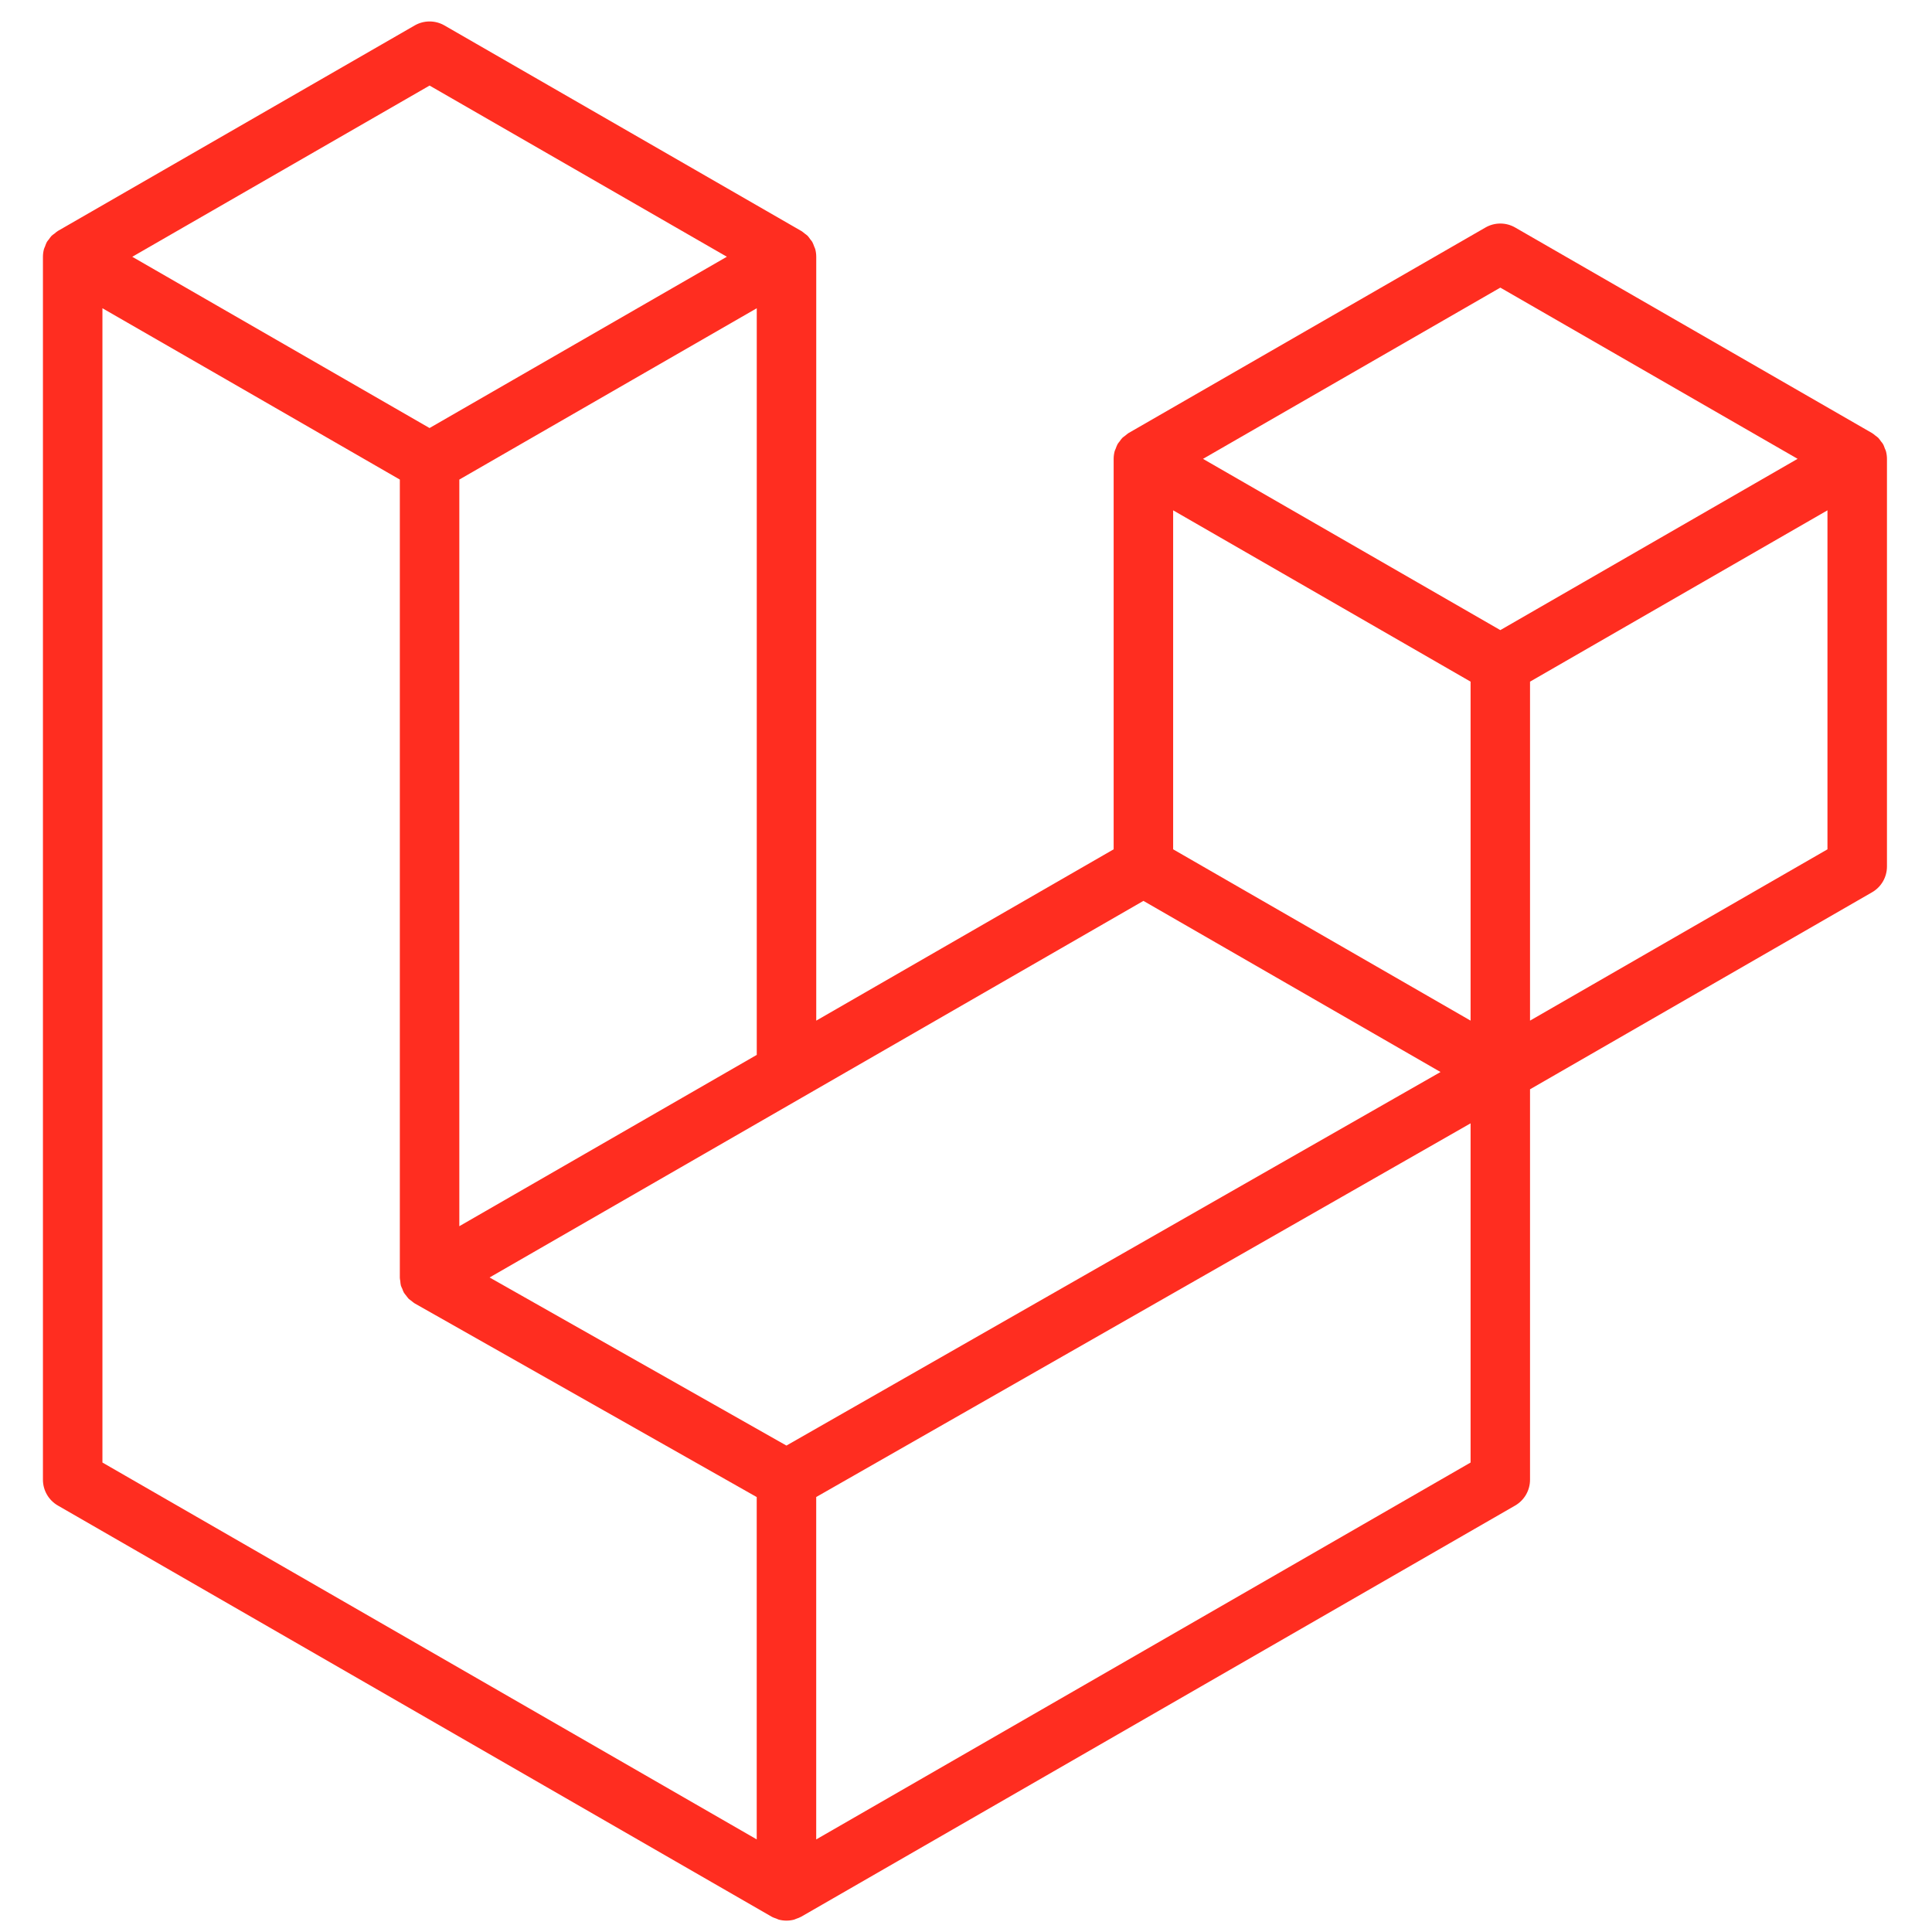
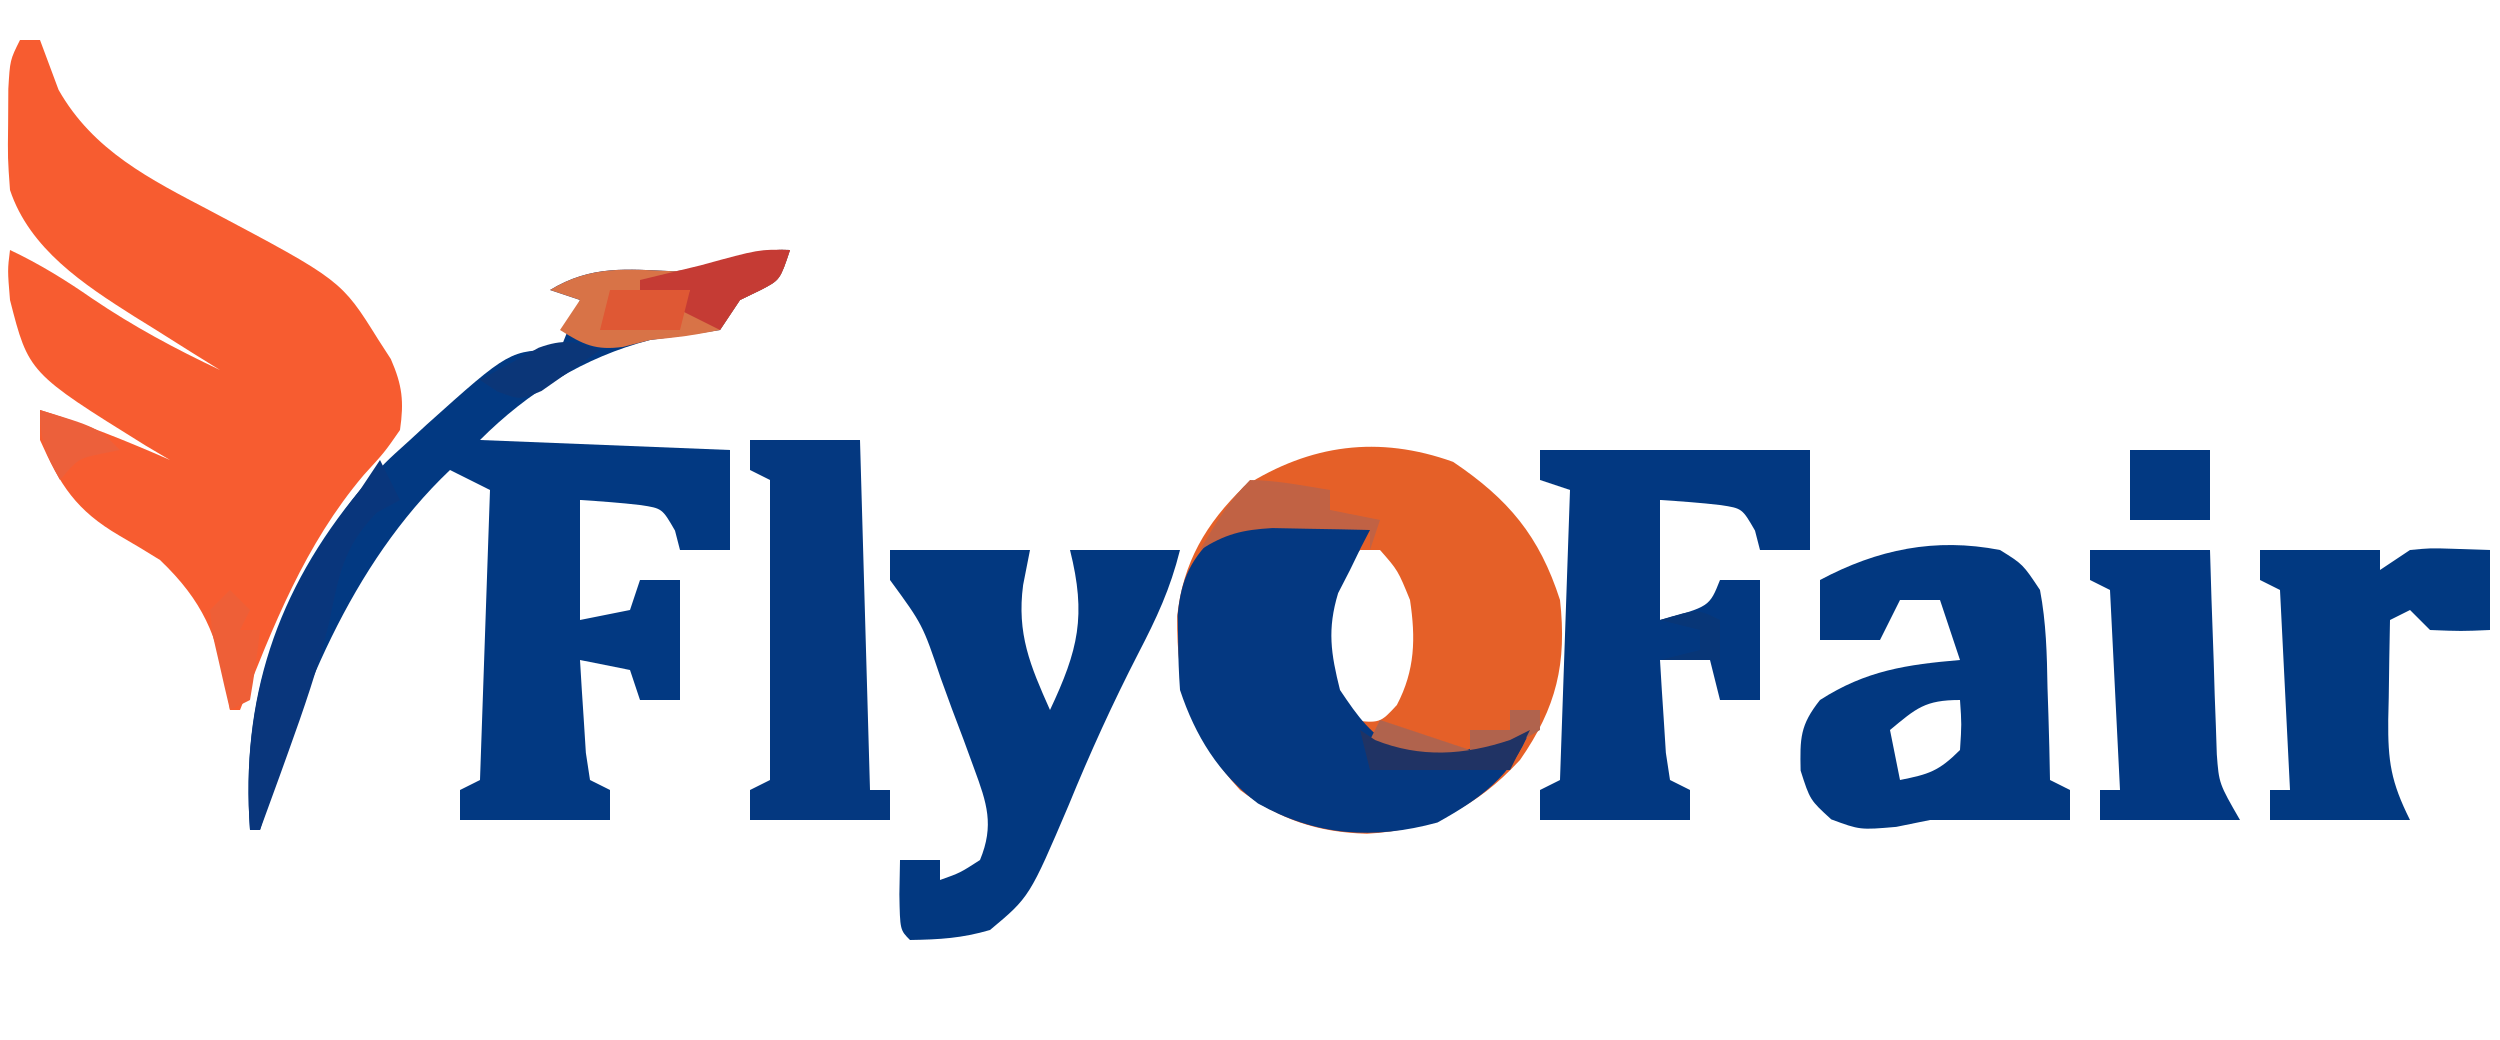
- <svg xmlns="http://www.w3.org/2000/svg" width="166" height="166" viewBox="0 0 166 166" fill="none">
-   <path fill-rule="evenodd" clip-rule="evenodd" d="M162.041 38.759C162.099 38.977 162.129 39.201 162.13 39.426V74.452C162.13 74.902 162.011 75.344 161.786 75.733C161.561 76.122 161.237 76.444 160.847 76.668L131.462 93.594V127.141C131.462 128.054 130.977 128.897 130.186 129.357L68.847 164.683C68.707 164.763 68.554 164.814 68.401 164.868C68.343 164.887 68.289 164.922 68.228 164.938C67.8 165.051 67.349 165.051 66.92 164.938C66.85 164.919 66.786 164.881 66.719 164.855C66.579 164.804 66.432 164.76 66.298 164.683L4.972 129.357C4.583 129.133 4.259 128.81 4.034 128.421C3.808 128.032 3.69 127.591 3.689 127.141L3.689 22.063C3.689 21.834 3.721 21.61 3.779 21.393C3.798 21.32 3.843 21.253 3.868 21.179C3.916 21.045 3.961 20.908 4.031 20.783C4.079 20.7 4.149 20.633 4.206 20.557C4.28 20.454 4.347 20.349 4.433 20.26C4.506 20.186 4.602 20.132 4.685 20.068C4.778 19.992 4.861 19.909 4.966 19.848L35.633 2.185C36.022 1.961 36.462 1.844 36.91 1.844C37.358 1.844 37.798 1.961 38.186 2.185L68.851 19.848H68.857C68.959 19.912 69.045 19.992 69.138 20.065C69.221 20.129 69.313 20.186 69.387 20.257C69.476 20.349 69.54 20.454 69.616 20.557C69.671 20.633 69.744 20.7 69.789 20.783C69.862 20.911 69.904 21.045 69.955 21.179C69.98 21.253 70.025 21.32 70.044 21.396C70.103 21.614 70.133 21.838 70.133 22.063V87.694L95.686 72.974V39.423C95.686 39.2 95.718 38.973 95.775 38.759C95.798 38.683 95.839 38.615 95.865 38.542C95.916 38.408 95.96 38.271 96.031 38.146C96.079 38.063 96.149 37.996 96.203 37.92C96.279 37.818 96.343 37.712 96.433 37.623C96.506 37.549 96.599 37.495 96.681 37.431C96.777 37.355 96.86 37.272 96.962 37.211L127.633 19.548C128.021 19.324 128.461 19.206 128.91 19.206C129.358 19.206 129.798 19.324 130.186 19.548L160.85 37.211C160.959 37.275 161.042 37.355 161.137 37.428C161.217 37.492 161.31 37.549 161.383 37.62C161.473 37.712 161.536 37.818 161.613 37.92C161.67 37.996 161.741 38.063 161.785 38.146C161.859 38.271 161.9 38.408 161.951 38.542C161.98 38.615 162.021 38.683 162.041 38.759ZM157.018 72.974V43.848L146.287 50.028L131.462 58.568V87.694L157.021 72.974H157.018ZM126.354 125.663V96.518L111.771 104.85L70.13 128.626V158.046L126.354 125.663ZM8.801 26.485V125.663L65.018 158.043V128.629L35.649 112L35.64 111.994L35.627 111.988C35.528 111.93 35.445 111.847 35.353 111.777C35.273 111.713 35.18 111.662 35.11 111.592L35.104 111.582C35.021 111.502 34.963 111.403 34.893 111.314C34.829 111.228 34.753 111.154 34.702 111.065L34.699 111.055C34.641 110.96 34.606 110.845 34.565 110.736C34.523 110.64 34.469 110.551 34.443 110.449C34.411 110.328 34.405 110.197 34.392 110.072C34.379 109.976 34.354 109.881 34.354 109.785V109.778V41.205L19.532 32.662L8.801 26.485ZM36.913 7.35L11.364 22.063L36.907 36.777L62.453 22.06L36.907 7.35H36.913ZM50.2 99.174L65.022 90.637V26.485L54.291 32.665L39.466 41.205V105.357L50.2 99.174ZM128.91 24.713L103.363 39.426L128.91 54.14L154.453 39.423L128.91 24.713ZM126.354 58.568L111.529 50.028L100.798 43.848V72.974L115.619 81.511L126.354 87.694V58.568ZM67.571 124.205L105.042 102.803L123.772 92.109L98.245 77.405L68.854 94.334L42.066 109.762L67.571 124.205Z" fill="#FF2D20" />
+ <svg xmlns="http://www.w3.org/2000/svg" version="1.1" width="250" height="104">
+   <path d="M0 0 C0.66 0 1.32 0 2 0 C2.618 1.66 3.237 3.32 3.855 4.98 C7.315 11.085 13.022 13.923 19 17.062 C32.119 24.016 32.119 24.016 35.812 29.938 C36.231 30.586 36.65 31.234 37.082 31.902 C38.235 34.537 38.41 36.148 38 39 C36.461 41.219 36.461 41.219 34.375 43.5 C28.467 50.486 25.334 58.571 22 67 C21.67 67 21.34 67 21 67 C20.914 66.42 20.827 65.84 20.738 65.242 C19.713 59.54 18.304 56.117 14 52 C12.662 51.162 11.306 50.35 9.938 49.562 C5.623 47.042 4.021 44.547 2 40 C2 39.01 2 38.02 2 37 C6.472 38.418 10.711 40.113 15 42 C14.18 41.515 13.36 41.031 12.516 40.531 C0.864 33.284 0.864 33.284 -1 26 C-1.25 23 -1.25 23 -1 21 C1.95 22.395 4.571 24.015 7.25 25.875 C11.358 28.654 15.519 30.882 20 33 C19.047 32.408 18.095 31.817 17.113 31.207 C15.846 30.409 14.579 29.611 13.312 28.812 C12.687 28.425 12.061 28.038 11.416 27.639 C6.381 24.449 0.962 20.896 -1 15 C-1.23 11.836 -1.23 11.836 -1.188 8.375 C-1.181 7.228 -1.175 6.08 -1.168 4.898 C-1 2 -1 2 0 0 Z " fill="#F75C30" transform="translate(2,4)" />
+   <path d="M0 0 C5.541 3.737 8.623 7.401 10.688 13.812 C11.391 20.143 10.345 24.557 6.688 29.812 C2.328 34.53 -2.256 36.849 -8.625 37.188 C-13.552 37.048 -17.359 35.776 -21.312 32.812 C-26.198 27.478 -27.678 22.623 -27.594 15.449 C-27.016 10.035 -24.728 6.192 -20.875 2.438 C-14.262 -1.756 -7.464 -2.676 0 0 Z M-9.312 8.812 C-12.587 12.087 -13.156 15.267 -13.312 19.812 C-12.005 23.181 -12.005 23.181 -10.312 25.812 C-7.31 26.145 -7.31 26.145 -5.625 24.312 C-3.799 20.834 -3.739 17.621 -4.312 13.812 C-5.52 10.849 -5.52 10.849 -7.312 8.812 C-7.973 8.812 -8.633 8.812 -9.312 8.812 Z " fill="#E56028" transform="translate(145.3125,46.1875)" />
+   <path d="M0 0 C-1 3 -1 3 -2.938 4 C-3.618 4.33 -4.299 4.66 -5 5 C-5.66 5.99 -6.32 6.98 -7 8 C-9.327 8.372 -11.662 8.698 -14 9 C-20.573 10.719 -26.192 14.192 -31 19 C-22.75 19.33 -14.5 19.66 -6 20 C-6 23.3 -6 26.6 -6 30 C-7.65 30 -9.3 30 -11 30 C-11.165 29.361 -11.33 28.721 -11.5 28.062 C-12.782 25.839 -12.782 25.839 -14.914 25.512 C-16.936 25.272 -18.968 25.131 -21 25 C-21 28.96 -21 32.92 -21 37 C-18.525 36.505 -18.525 36.505 -16 36 C-15.67 35.01 -15.34 34.02 -15 33 C-13.68 33 -12.36 33 -11 33 C-11 36.96 -11 40.92 -11 45 C-12.32 45 -13.64 45 -15 45 C-15.33 44.01 -15.66 43.02 -16 42 C-17.65 41.67 -19.3 41.34 -21 41 C-20.887 42.98 -20.759 44.959 -20.625 46.938 C-20.521 48.591 -20.521 48.591 -20.414 50.277 C-20.209 51.625 -20.209 51.625 -20 53 C-19.01 53.495 -19.01 53.495 -18 54 C-18 54.99 -18 55.98 -18 57 C-22.95 57 -27.9 57 -33 57 C-33 56.01 -33 55.02 -33 54 C-32.01 53.505 -32.01 53.505 -31 53 C-30.67 43.43 -30.34 33.86 -30 24 C-31.32 23.34 -32.64 22.68 -34 22 C-43.955 31.457 -49.268 45.036 -53 58 C-53.33 58 -53.66 58 -54 58 C-54.946 44.886 -51.379 34.108 -43 24 C-40.5 21.25 -40.5 21.25 -38 19 C-37.182 18.246 -37.182 18.246 -36.348 17.477 C-28.014 10 -28.014 10 -23 10 C-22.34 8.35 -21.68 6.7 -21 5 C-21.99 4.67 -22.98 4.34 -24 4 C-19.856 1.498 -16.359 1.918 -11.656 2.125 C-7.331 1.921 -4.535 -0.252 0 0 Z " fill="#023982" transform="translate(79,25)" />
+   <path d="M0 0 C8.91 0 17.82 0 27 0 C27 3.3 27 6.6 27 10 C25.35 10 23.7 10 22 10 C21.753 9.041 21.753 9.041 21.5 8.062 C20.218 5.839 20.218 5.839 18.086 5.512 C16.064 5.272 14.032 5.131 12 5 C12 8.96 12 12.92 12 17 C16.945 15.664 16.945 15.664 18 13 C19.32 13 20.64 13 22 13 C22 16.96 22 20.92 22 25 C20.68 25 19.36 25 18 25 C17.67 23.68 17.34 22.36 17 21 C15.35 21 13.7 21 12 21 C12.113 22.98 12.241 24.959 12.375 26.938 C12.445 28.04 12.514 29.142 12.586 30.277 C12.723 31.176 12.859 32.074 13 33 C13.66 33.33 14.32 33.66 15 34 C15 34.99 15 35.98 15 37 C10.05 37 5.1 37 0 37 C0 36.01 0 35.02 0 34 C0.99 33.505 0.99 33.505 2 33 C2.33 23.43 2.66 13.86 3 4 C2.01 3.67 1.02 3.34 0 3 C0 2.01 0 1.02 0 0 Z " fill="#023881" transform="translate(154,45)" />
+   <path d="M0 0 C0.857 0.015 1.714 0.031 2.598 0.047 C4.938 0.25 4.938 0.25 7.938 1.25 C7.504 2.085 7.504 2.085 7.062 2.938 C6.691 3.701 6.32 4.464 5.938 5.25 C5.546 6.013 5.154 6.776 4.75 7.562 C3.653 11.192 4.021 13.585 4.938 17.25 C6.761 19.956 8.012 21.787 10.938 23.25 C15.88 23.493 19.428 23.505 23.938 21.25 C22.13 25.851 18.922 28.147 14.688 30.5 C8.26 32.253 2.58 31.863 -3.27 28.594 C-7.198 25.65 -9.528 21.854 -11.062 17.25 C-11.18 15.607 -11.238 13.959 -11.25 12.312 C-11.264 11.458 -11.278 10.603 -11.293 9.723 C-10.949 6.032 -9.922 4.074 -7.254 1.516 C-4.621 -0.005 -3.019 -0.091 0 0 Z " fill="#043881" transform="translate(129.0625,51.75)" />
+   <path d="M0 0 C4.62 0 9.24 0 14 0 C13.773 1.155 13.546 2.31 13.312 3.5 C12.668 8.377 14.019 11.561 16 16 C18.834 9.977 19.652 6.606 18 0 C21.63 0 25.26 0 29 0 C28.02 3.921 26.665 6.801 24.812 10.375 C22.26 15.341 19.988 20.331 17.875 25.5 C13.947 34.711 13.947 34.711 10 38 C7.182 38.825 4.987 38.95 2 39 C1 38 1 38 0.938 34.438 C0.958 33.303 0.979 32.169 1 31 C2.32 31 3.64 31 5 31 C5 31.66 5 32.32 5 33 C7.016 32.284 7.016 32.284 9 31 C10.441 27.52 9.69 25.313 8.418 21.867 C8.063 20.897 7.708 19.926 7.342 18.926 C6.961 17.919 6.58 16.912 6.188 15.875 C5.818 14.861 5.449 13.846 5.068 12.801 C3.262 7.456 3.262 7.456 0 3 C0 2.01 0 1.02 0 0 Z " fill="#023880" transform="translate(89,55)" />
+   <path d="M0 0 C2.285 1.418 2.285 1.418 4 4 C4.62 7.246 4.696 10.452 4.75 13.75 C4.78 14.638 4.809 15.526 4.84 16.441 C4.91 18.628 4.963 20.813 5 23 C5.66 23.33 6.32 23.66 7 24 C7 24.99 7 25.98 7 27 C2.333 27 -2.333 27 -7 27 C-8.114 27.227 -9.227 27.454 -10.375 27.688 C-14 28 -14 28 -16.875 26.938 C-19 25 -19 25 -19.938 22.062 C-20.004 18.812 -20.006 17.529 -18 15 C-13.398 12.042 -9.329 11.459 -4 11 C-4.66 9.02 -5.32 7.04 -6 5 C-7.32 5 -8.64 5 -10 5 C-10.66 6.32 -11.32 7.64 -12 9 C-13.98 9 -15.96 9 -18 9 C-18 7.02 -18 5.04 -18 3 C-12.254 -0.065 -6.493 -1.263 0 0 Z M-11 18 C-10.67 19.65 -10.34 21.3 -10 23 C-7.133 22.427 -6.139 22.139 -4 20 C-3.833 17.416 -3.833 17.416 -4 15 C-7.517 15 -8.371 15.824 -11 18 Z " fill="#023880" transform="translate(200,55)" />
+   <path d="M0 0 C3.96 0 7.92 0 12 0 C12 0.66 12 1.32 12 2 C12.99 1.34 13.98 0.68 15 0 C17.043 -0.195 17.043 -0.195 19.188 -0.125 C21.075 -0.063 21.075 -0.063 23 0 C23 2.64 23 5.28 23 8 C20.125 8.125 20.125 8.125 17 8 C16.34 7.34 15.68 6.68 15 6 C14.01 6.495 14.01 6.495 13 7 C12.946 9.584 12.906 12.166 12.875 14.75 C12.858 15.48 12.841 16.209 12.824 16.961 C12.786 21.135 13.085 23.17 15 27 C10.38 27 5.76 27 1 27 C1 26.01 1 25.02 1 24 C1.66 24 2.32 24 3 24 C2.67 17.4 2.34 10.8 2 4 C1.34 3.67 0.68 3.34 0 3 C0 2.01 0 1.02 0 0 Z " fill="#013981" transform="translate(226,55)" />
+   <path d="M0 0 C3.63 0 7.26 0 11 0 C11.33 11.55 11.66 23.1 12 35 C12.66 35 13.32 35 14 35 C14 35.99 14 36.98 14 38 C9.38 38 4.76 38 0 38 C0 37.01 0 36.02 0 35 C0.99 34.505 0.99 34.505 2 34 C2 24.1 2 14.2 2 4 C1.34 3.67 0.68 3.34 0 3 C0 2.01 0 1.02 0 0 Z " fill="#043880" transform="translate(75,44)" />
+   <path d="M0 0 C3.96 0 7.92 0 12 0 C12.049 1.614 12.098 3.228 12.148 4.891 C12.223 7.01 12.299 9.13 12.375 11.25 C12.406 12.313 12.437 13.377 12.469 14.473 C12.507 15.497 12.546 16.522 12.586 17.578 C12.617 18.521 12.649 19.463 12.681 20.435 C12.899 23.354 12.899 23.354 15 27 C10.38 27 5.76 27 1 27 C1 26.01 1 25.02 1 24 C1.66 24 2.32 24 3 24 C2.67 17.4 2.34 10.8 2 4 C1.34 3.67 0.68 3.34 0 3 C0 2.01 0 1.02 0 0 Z " fill="#023882" transform="translate(209,55)" />
+   <path d="M0 0 C0.66 1.32 1.32 2.64 2 4 C0.855 4.619 0.855 4.619 -0.312 5.25 C-3.761 8.779 -4.1 11.603 -5.109 16.34 C-6.185 20.761 -7.646 24.973 -9.188 29.25 C-9.462 30.013 -9.736 30.777 -10.019 31.563 C-10.675 33.377 -11.337 35.189 -12 37 C-12.33 37 -12.66 37 -13 37 C-13.962 23.666 -10.168 13.421 -2 3 C-1.34 2.01 -0.68 1.02 0 0 Z " fill="#09367C" transform="translate(38,46)" />
+   <path d="M0 0 C-1 3 -1 3 -2.938 4 C-3.618 4.33 -4.299 4.66 -5 5 C-5.99 6.485 -5.99 6.485 -7 8 C-10.312 8.625 -10.312 8.625 -14 9 C-15.33 9.34 -15.33 9.34 -16.688 9.688 C-19.462 10.062 -20.667 9.469 -23 8 C-22.34 7.01 -21.68 6.02 -21 5 C-21.99 4.67 -22.98 4.34 -24 4 C-19.856 1.498 -16.359 1.918 -11.656 2.125 C-7.331 1.921 -4.535 -0.252 0 0 Z " fill="#D87347" transform="translate(79,25)" />
+   <path d="M0 0 C2.64 0 5.28 0 8 0 C8 2.31 8 4.62 8 7 C5.36 7 2.72 7 0 7 C0 4.69 0 2.38 0 0 Z " fill="#023982" transform="translate(213,45)" />
+   <path d="M0 0 C2.729 0.033 5.297 0.564 8 1 C8 1.66 8 2.32 8 3 C9.65 3.33 11.3 3.66 13 4 C12.67 4.99 12.34 5.98 12 7 C12 6.34 12 5.68 12 5 C9.917 4.946 7.834 4.907 5.75 4.875 C4.59 4.852 3.43 4.829 2.234 4.805 C-0.828 4.99 -2.442 5.392 -5 7 C-3.478 4.371 -2.156 2.156 0 0 Z " fill="#C16244" transform="translate(125,48)" />
+   <path d="M0 0 C-1 3 -1 3 -2.938 4 C-3.618 4.33 -4.299 4.66 -5 5 C-5.99 6.485 -5.99 6.485 -7 8 C-8.32 7.34 -9.64 6.68 -11 6 C-10.67 5.34 -10.34 4.68 -10 4 C-11.65 4 -13.3 4 -15 4 C-15 3.67 -15 3.34 -15 3 C-11.973 2.268 -11.973 2.268 -8.945 1.535 C-3.071 -0.081 -3.071 -0.081 0 0 Z " fill="#C53B34" transform="translate(79,25)" />
+   <path d="M0 0 C0.99 0 1.98 0 3 0 C3 0.66 3 1.32 3 2 C-2.016 5.009 -5.302 5.467 -11 5 C-11.99 4.34 -12.98 3.68 -14 3 C-13.67 2.34 -13.34 1.68 -13 1 C-10.03 1.99 -7.06 2.98 -4 4 C-4 3.34 -4 2.68 -4 2 C-2.68 2 -1.36 2 0 2 C0 1.34 0 0.68 0 0 Z " fill="#B0634D" transform="translate(151,71)" />
+   <path d="M0 0 C2.64 0 5.28 0 8 0 C7.67 1.32 7.34 2.64 7 4 C4.36 4 1.72 4 -1 4 C-0.67 2.68 -0.34 1.36 0 0 Z " fill="#DF5834" transform="translate(61,29)" />
+   <path d="M0 0 C0.66 0.66 1.32 1.32 2 2 C1.67 2.66 1.34 3.32 1 4 C1.66 4 2.32 4 3 4 C2.744 6.343 2.407 8.678 2 11 C1.01 11.495 1.01 11.495 0 12 C-0.389 10.378 -0.761 8.752 -1.125 7.125 C-1.438 5.768 -1.438 5.768 -1.758 4.383 C-1.838 3.596 -1.918 2.81 -2 2 C-1.34 1.34 -0.68 0.68 0 0 Z " fill="#EE5F37" transform="translate(23,59)" />
+   <path d="M0 0 C0.743 0.495 0.743 0.495 1.5 1 C6.059 2.824 10.444 2.519 15 1 C15.66 0.67 16.32 0.34 17 0 C16.34 1.32 15.68 2.64 15 4 C10.38 4 5.76 4 1 4 C0.67 2.68 0.34 1.36 0 0 Z " fill="#203364" transform="translate(136,73)" />
+   <path d="M0 0 C-1.236 0.894 -2.49 1.765 -3.75 2.625 C-4.446 3.112 -5.142 3.6 -5.859 4.102 C-8 5 -8 5 -10.266 4.148 C-10.838 3.769 -11.41 3.39 -12 3 C-10.758 2.298 -9.506 1.614 -8.25 0.938 C-7.206 0.363 -7.206 0.363 -6.141 -0.223 C-3.639 -1.131 -2.467 -0.883 0 0 Z " fill="#0B3678" transform="translate(60,35)" />
+   <path d="M0 0 C5.75 1.75 5.75 1.75 8 4 C7.381 4.124 6.763 4.247 6.125 4.375 C3.809 4.872 3.809 4.872 2 7 C0.539 4.353 0 3.106 0 0 Z " fill="#EC603B" transform="translate(4,41)" />
+   <path d="M0 0 C0 1.32 0 2.64 0 4 C-1.98 4 -3.96 4 -6 4 C-4.68 3.67 -3.36 3.34 -2 3 C-2 2.34 -2 1.68 -2 1 C-3.32 0.67 -4.64 0.34 -6 0 C-2.25 -1.125 -2.25 -1.125 0 0 Z " fill="#083677" transform="translate(172,62)" />
</svg>
